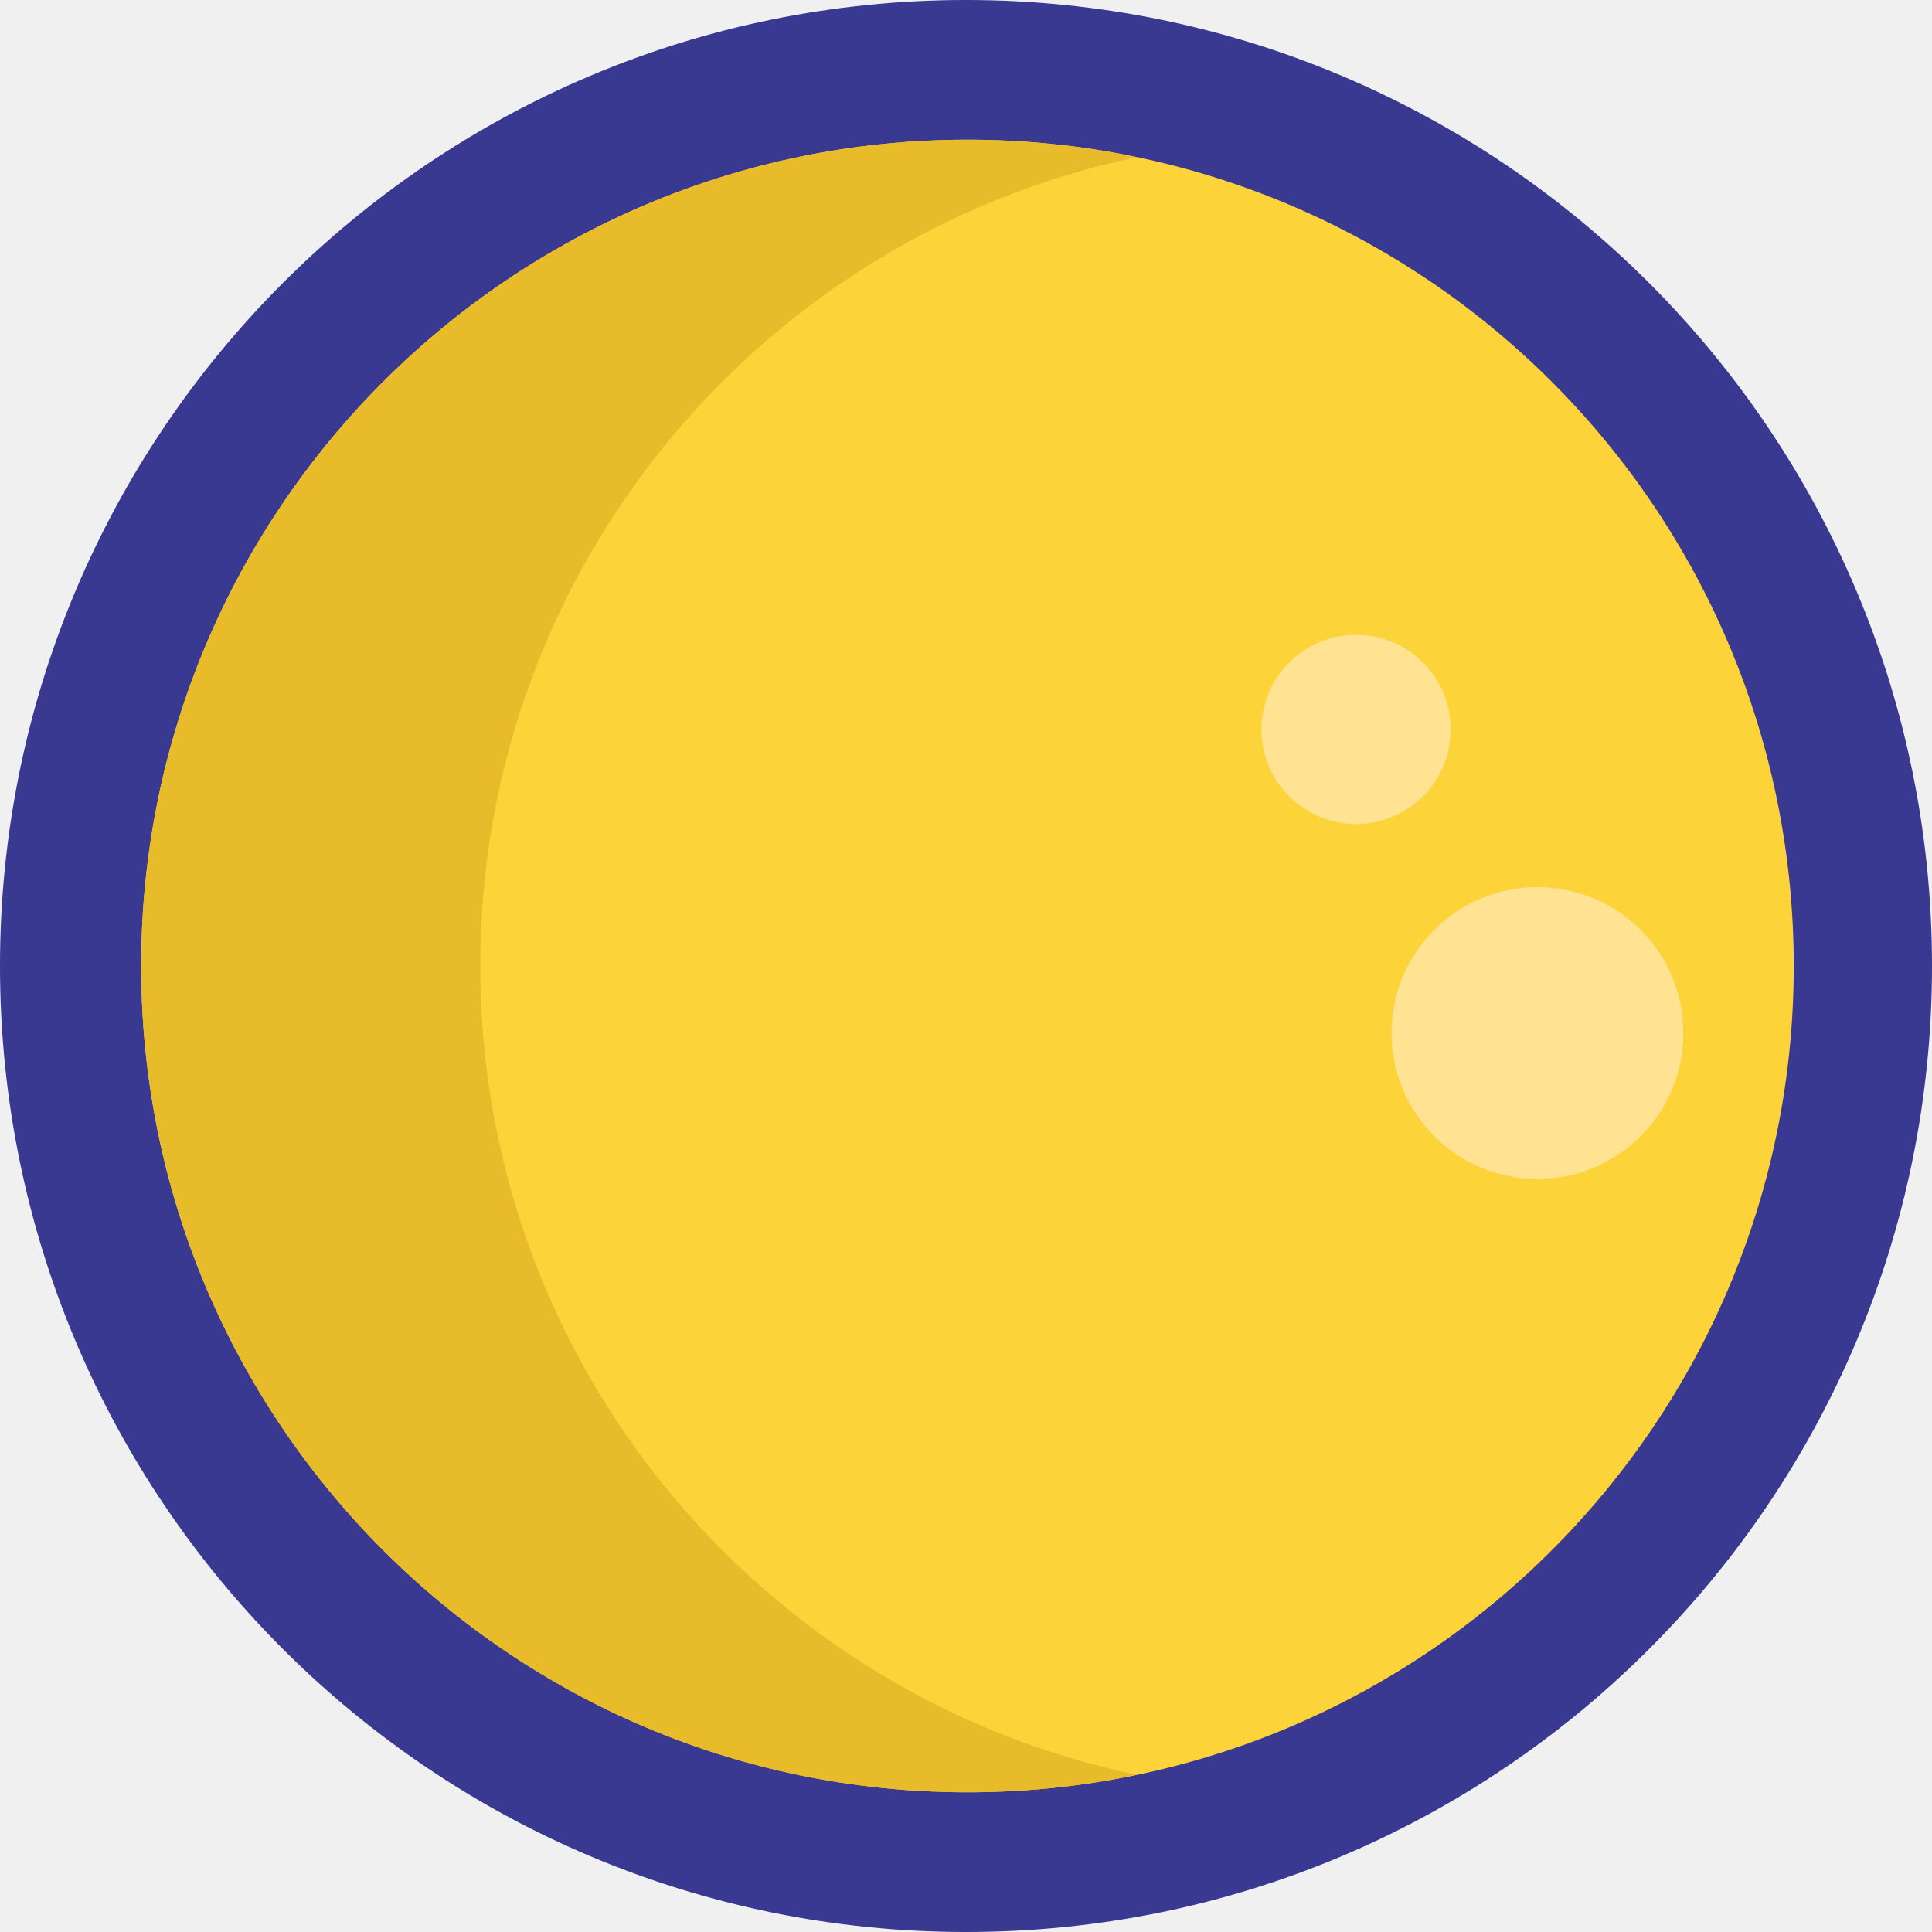
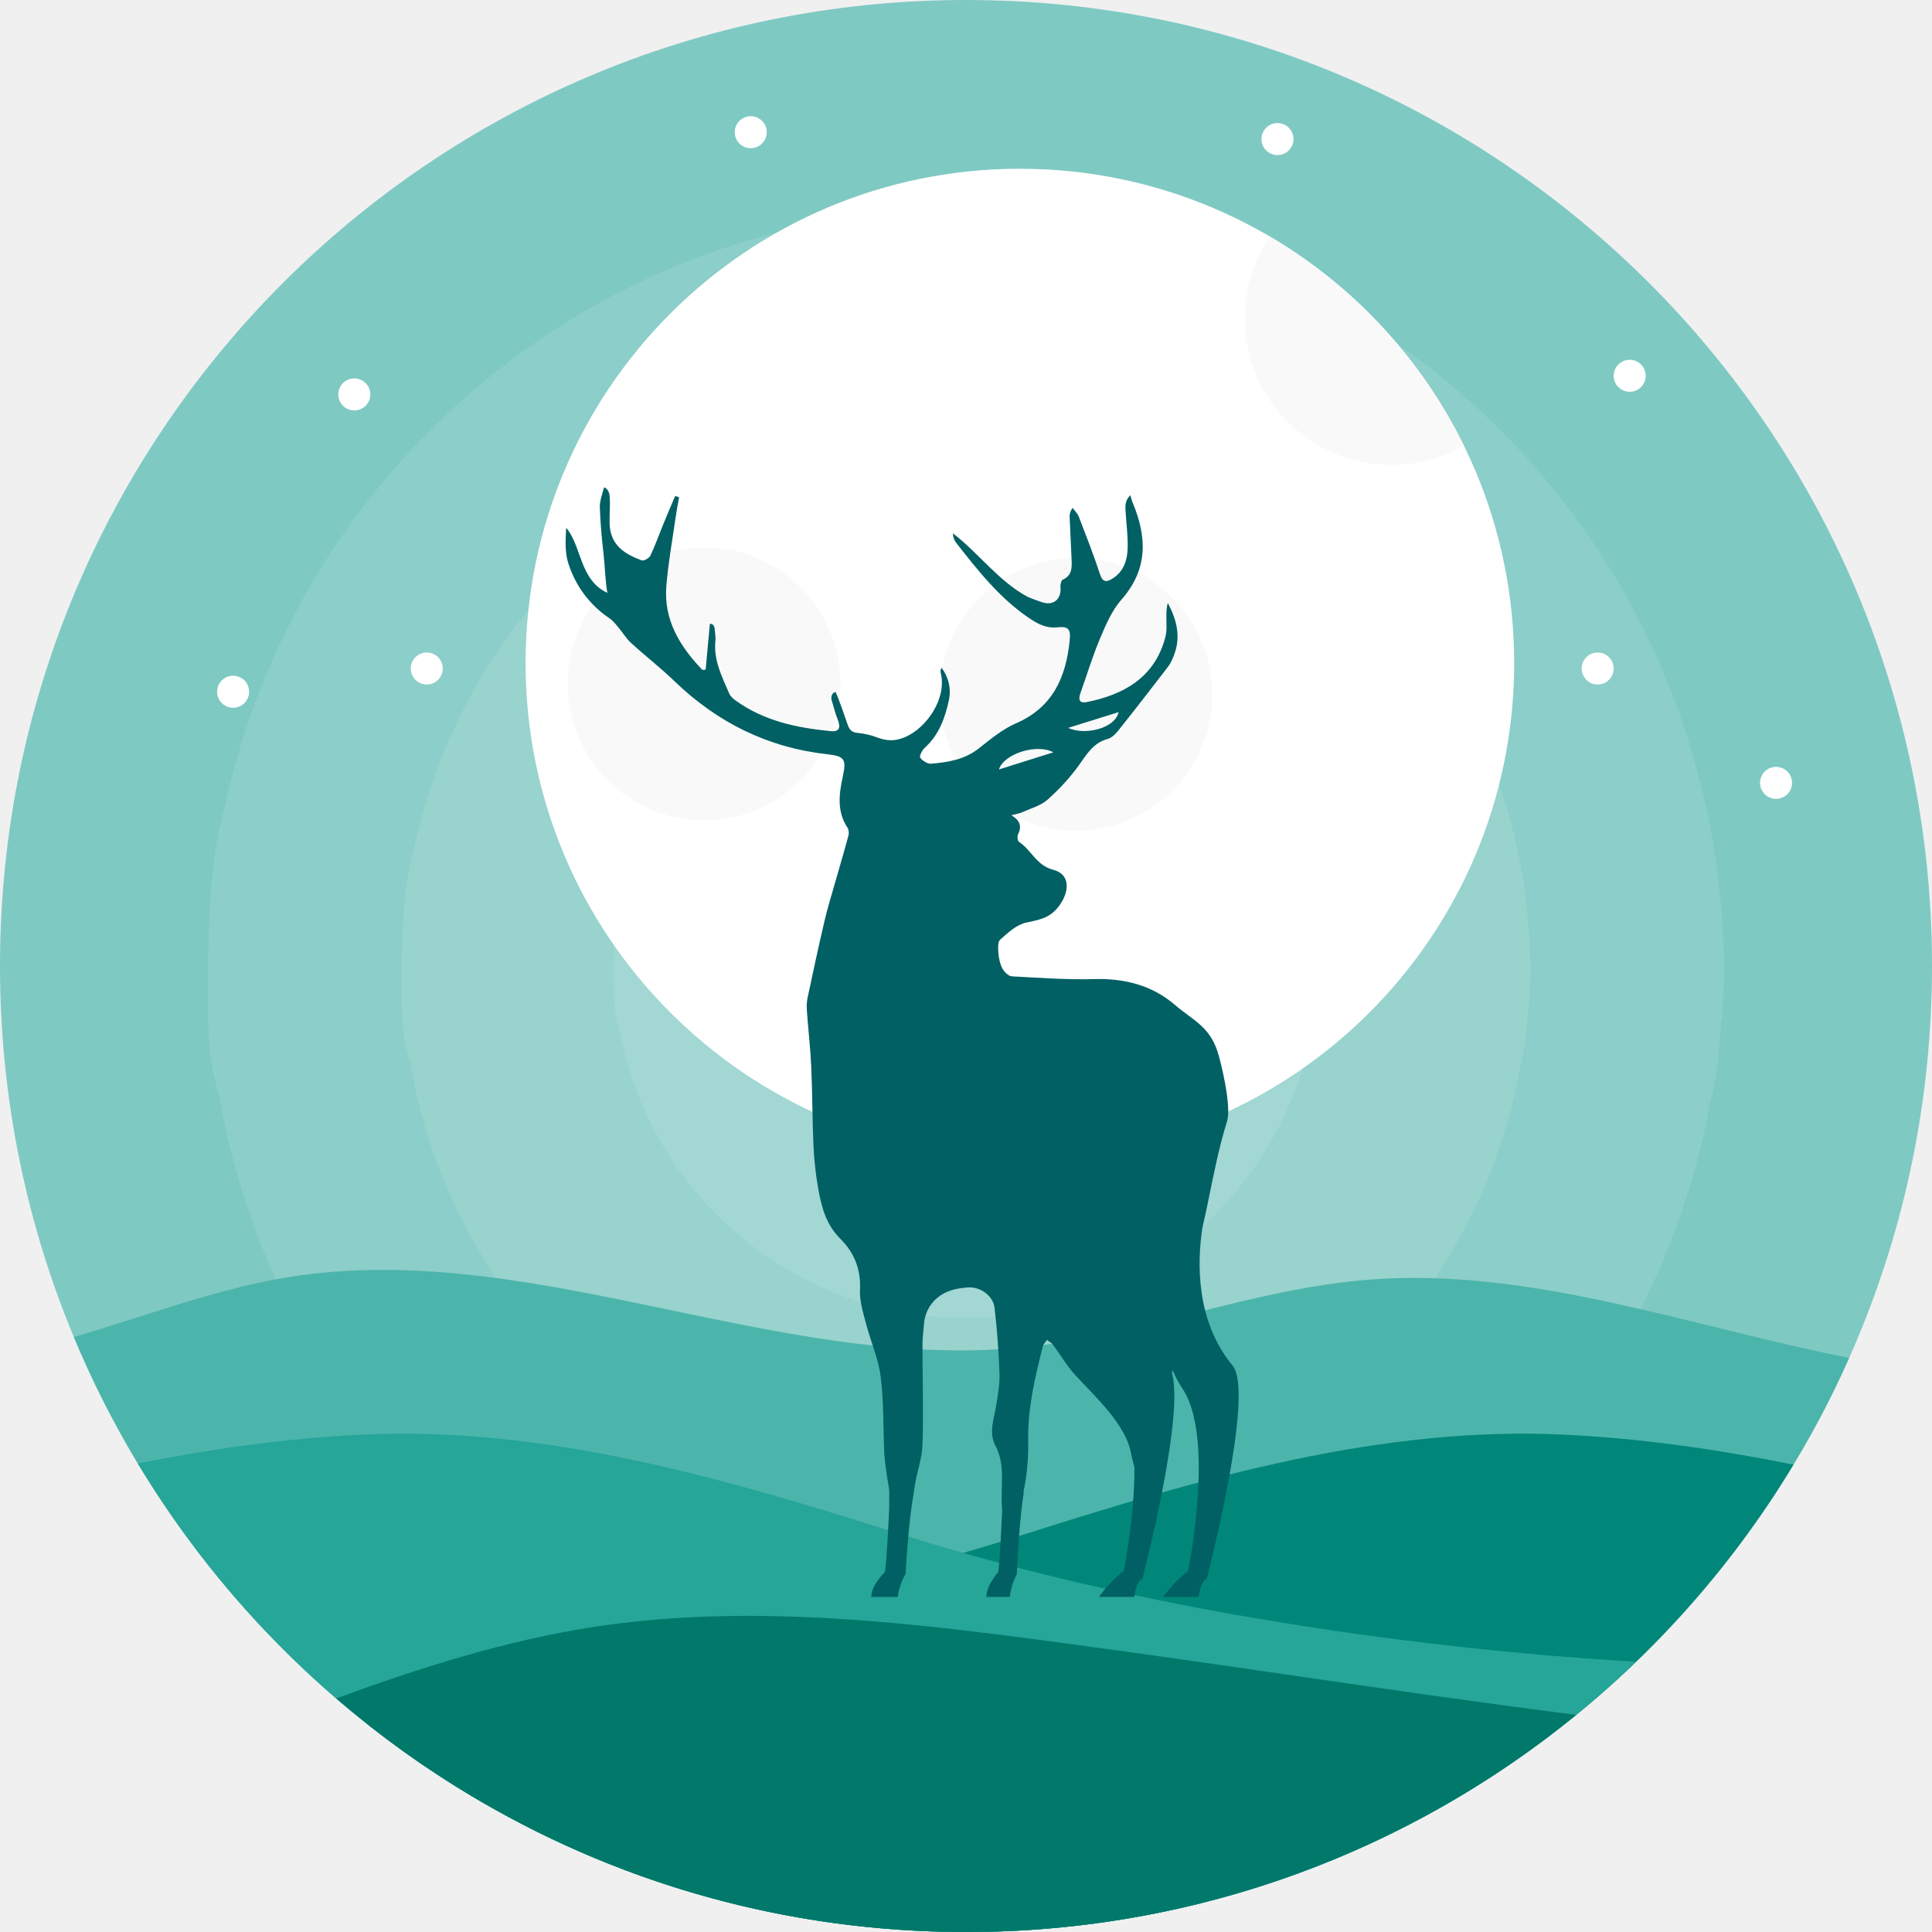
- <svg xmlns="http://www.w3.org/2000/svg" height="512pt" viewBox="0 0 512 512" width="512pt">
-   <path d="m512 256c0 141.387-114.613 256-256 256s-256-114.613-256-256 114.613-256 256-256 256 114.613 256 256zm0 0" fill="#393991" />
-   <path d="m475.363 256c0 120.938-98.039 218.977-218.977 218.977s-218.973-98.039-218.973-218.977 98.035-218.977 218.973-218.977 218.977 98.039 218.977 218.977zm0 0" fill="#fdd33a" />
-   <path d="m127.273 256c0-105.535 74.66-193.625 174.043-214.352-14.5-3.027-29.527-4.625-44.93-4.625-120.938 0-218.973 98.039-218.973 218.977s98.035 218.977 218.973 218.977c15.402 0 30.43-1.598 44.93-4.625-99.379-20.727-174.043-108.816-174.043-214.352zm0 0" fill="#e8bb2a" />
-   <g fill="#ffe292">
-     <path d="m446.105 273.762c0 21.355-17.309 38.664-38.66 38.664-21.352 0-38.664-17.309-38.664-38.664 0-21.352 17.312-38.66 38.664-38.66 21.352 0 38.66 17.309 38.66 38.66zm0 0" />
-     <path d="m384.457 193.305c0 13.852-11.227 25.078-25.078 25.078-13.852 0-25.078-11.227-25.078-25.078 0-13.848 11.227-25.074 25.078-25.074 13.852 0 25.078 11.227 25.078 25.074zm0 0" />
+ <svg xmlns="http://www.w3.org/2000/svg" version="1.1" id="Layer_1" x="0px" y="0px" viewBox="0 0 512 512" style="enable-background:new 0 0 512 512;" xml:space="preserve">
+   <g>
+     <path style="fill:#7FC9C3;" d="M256,0c141.386,0,256,114.614,256,256c0,141.386-114.614,256-256,256C114.614,512,0,397.386,0,256   C0,114.614,114.614,0,256,0z" />
+     <path style="fill:#8CCEC9;" d="M55.137,262.157l0.007,4.964c0.028,12.601,0.98,15.368,2.746,22.881l0.133-0.016   c15.132,88.67,88.418,157.494,179.222,165.827l0.758,0.071c1.198,0.098,2.403,0.197,3.608,0.284l1.594,0.101   c1.029,0.071,2.05,0.123,3.084,0.178c0.661,0.03,1.333,0.04,2,0.076c0.923,0.025,1.835,0.069,2.758,0.096   c1.065,0.018,2.13,0.025,3.198,0.034c0.52,0.011,1.049,0.02,1.566,0.02l0.231-0.005c1.51,0,3.017-0.025,4.508-0.05l0.719-0.016   c1.422-0.046,2.831-0.099,4.237-0.165l1.203-0.055c1.25-0.073,2.511-0.154,3.756-0.243l1.769-0.137   c0.82-0.071,1.628-0.142,2.439-0.22c90.015-8.392,162.767-76.221,178.607-163.864c1.926-7.523,1.947-9.87,2.916-21.793h0.009   l0.218-0.007l0,0h0.005c0.03-0.758,0.046-1.5,0.059-2.249v-0.057v-0.055v-0.048v-0.117v-0.055v-0.048l0,0v-0.059v-0.057v-0.16   v-0.057V267.1v-0.05v-0.057h0.002v-0.059v-0.053v-0.053v-0.059v-0.055v-0.052v-0.055c1.265-14.96-0.687-39.545-5.765-58.564   l-0.266-1.02C428.598,119.871,349.744,55.323,255.812,55.323c-96.206,0-176.589,67.715-196.127,158.082h-0.002   c-3.227,10.869-4.176,24.707-4.437,36.632c-0.062,1.986-0.101,3.974-0.101,5.965v0.38   C55.137,258.414,55.137,260.343,55.137,262.157z" />
+     <path style="fill:#98D3CE;" d="M106.454,260.584l0.005,3.694c0.02,9.382,0.731,11.442,2.046,17.036l0.098-0.011   c11.266,66.018,65.831,117.256,133.436,123.462l0.566,0.053c0.891,0.073,1.787,0.146,2.685,0.21l1.186,0.076   c0.765,0.053,1.528,0.092,2.295,0.133c0.493,0.023,0.992,0.03,1.489,0.057c0.687,0.018,1.368,0.051,2.055,0.071   c0.792,0.014,1.585,0.02,2.379,0.025c0.387,0.009,0.781,0.016,1.166,0.016l0.174-0.002c1.122,0,2.245-0.018,3.356-0.039   l0.536-0.011c1.058-0.035,2.107-0.074,3.154-0.124l0.893-0.042c0.932-0.055,1.872-0.114,2.799-0.181l1.314-0.101   c0.612-0.053,1.212-0.106,1.817-0.165c67.016-6.247,121.183-56.746,132.978-122.001c1.434-5.598,1.45-7.346,2.169-16.224h0.007   l0.162-0.005l0,0h0.005c0.02-0.566,0.032-1.118,0.044-1.674v-0.044v-0.039v-0.037v-0.087v-0.041v-0.037l0,0v-0.044v-0.044v-0.119   v-0.044v-0.041v-0.037v-0.041h0.003v-0.044v-0.042v-0.039v-0.044v-0.041v-0.039v-0.042c0.939-11.137-0.514-29.442-4.293-43.602   l-0.197-0.76c-16.277-64.884-74.986-112.941-144.921-112.941c-71.627,0-131.472,50.416-146.02,117.694h-0.003   c-2.402,8.092-3.108,18.396-3.303,27.274c-0.046,1.477-0.076,2.957-0.076,4.442v0.282   C106.454,257.795,106.454,259.234,106.454,260.584z" />
+     <path style="fill:#A2D7D3;" d="M162.611,258.861l0.005,2.309c0.012,5.857,0.454,7.144,1.276,10.637l0.062-0.007   c7.035,41.226,41.11,73.224,83.328,77.1l0.352,0.032c0.557,0.046,1.118,0.092,1.677,0.133l0.742,0.046   c0.477,0.034,0.953,0.057,1.434,0.082c0.307,0.016,0.619,0.02,0.93,0.037c0.428,0.011,0.852,0.032,1.281,0.044   c0.497,0.009,0.992,0.013,1.488,0.016c0.241,0.007,0.486,0.009,0.726,0.009h0.11c0.701,0,1.402-0.012,2.094-0.025l0.336-0.007   c0.66-0.02,1.315-0.046,1.97-0.075l0.557-0.028c0.584-0.034,1.169-0.071,1.748-0.112l0.822-0.065   c0.382-0.032,0.756-0.064,1.134-0.1c41.852-3.903,75.678-35.439,83.042-76.189c0.896-3.497,0.905-4.588,1.356-10.131h0.005   l0.101-0.005l0,0h0.002c0.014-0.353,0.02-0.696,0.028-1.045v-0.028v-0.025v-0.023v-0.053v-0.027v-0.023l0,0v-0.025v-0.028v-0.076   v-0.025v-0.028v-0.022v-0.026h0.002v-0.027v-0.025v-0.026v-0.027v-0.026v-0.025v-0.025c0.586-6.954-0.32-18.385-2.682-27.228   l-0.124-0.474c-10.163-40.519-46.827-70.531-90.5-70.531c-44.729,0-82.102,31.485-91.187,73.499l0,0   c-1.5,5.054-1.942,11.487-2.063,17.031c-0.028,0.923-0.046,1.849-0.046,2.774v0.177   C162.611,257.12,162.611,258.018,162.611,258.861z" />
  </g>
+   <path style="fill:#FFFFFF;" d="M270.277,44.72c72.347,0,130.994,58.647,130.994,130.994s-58.647,130.994-130.994,130.994  S139.283,248.06,139.283,175.713S197.93,44.72,270.277,44.72z" />
+   <path style="fill:#F9F9F9;" d="M186.613,145.079c19.963,0,36.146,16.183,36.146,36.146c0,19.966-16.183,36.148-36.146,36.148  c-19.965,0-36.148-16.183-36.148-36.148C150.464,161.262,166.648,145.079,186.613,145.079z" />
+   <path style="fill:#4CB5AB;" d="M490.04,359.859c-42.118-8.315-84.35-24.004-126.921-20.762c-31.357,2.389-61.197,14.985-92.5,18.021  c-66.073,6.4-131.908-30.145-197.2-18.147c-17.757,3.264-35.869,10.077-53.839,15.358C58.129,446.909,149.456,512,256,512  C360.409,512,450.205,449.488,490.04,359.859z" />
+   <path style="fill:#F9F9F9;" d="M285.123,147.871c19.963,0,36.146,16.183,36.146,36.146c0,19.966-16.183,36.148-36.146,36.148  c-19.965,0-36.148-16.183-36.148-36.148C248.974,164.055,265.158,147.871,285.123,147.871z" />
+   <g>
+     <path style="fill:#00877A;" d="M97.878,437.722c0,0,73.029,0.795,174.294-31.333c46.369-14.713,93.697-28.523,142.302-26.194   c20.405,0.976,40.707,3.896,60.821,7.949C430.472,462.371,349.036,512,256,512c-59.68,0-114.588-20.423-158.121-54.659V437.722z" />
+     <path style="fill:#26A599;" d="M433.585,440.372c-32.573-1.846-116.21-8.826-195.502-33.983   c-46.369-14.713-93.698-28.523-142.302-26.194c-19.876,0.951-39.653,3.745-59.258,7.637C81.306,462.232,162.836,512,256,512   C324.966,512,387.555,484.718,433.585,440.372z" />
+     <path style="fill:#00786A;" d="M417.693,454.466c-51.006-6.489-102.162-14.827-151.921-21.124   c-35.96-4.551-72.53-7.692-108.36-2.192c-23.413,3.594-46.028,10.8-68.318,18.955C133.91,488.676,192.229,512,256,512   C317.327,512,373.608,490.425,417.693,454.466z" />
+     <path style="fill:#006064;" d="M326.661,361.914c-9.824-11.861-9.394-27.41-8.033-36.405c0.561-2.437,1.072-4.87,1.572-7.291   l0.002-0.007h-0.002c1.448-7.042,2.794-14.03,4.977-21.044c1.269-4.079-1.667-15.982-2.595-18.718   c-2.222-6.565-6.649-8.201-11.185-12.118c-6.191-5.353-13.654-7.077-21.381-6.864c-7.284,0.201-14.595-0.335-21.882-0.733   c-0.868-0.048-1.956-1.115-2.437-1.986c-0.636-1.155-0.964-2.563-1.079-3.89c-0.109-1.301-0.286-3.191,0.443-3.844   c2.052-1.846,4.389-3.994,6.926-4.526c3.484-0.731,6.315-1.175,8.734-4.48c2.784-3.803,2.921-8.345-1.574-9.494   c-4.529-1.159-5.836-5.303-9.123-7.426c-0.371-0.241-0.491-1.459-0.231-1.977c1.019-2.038,0.609-3.624-1.752-5.064   c1.3-0.346,2.102-0.452,2.808-0.772c2.304-1.047,4.952-1.748,6.773-3.365c3.127-2.776,6.036-5.924,8.454-9.33   c2.041-2.875,3.734-5.737,7.442-6.741c1.052-0.284,2.064-1.25,2.783-2.155c4.474-5.621,8.878-11.3,13.251-17.003   c0.657-0.857,1.113-1.899,1.517-2.919c1.942-4.915,0.809-9.492-1.579-13.929c-0.38,1.147-0.357,2.275-0.384,3.397   c-0.042,1.812,0.201,3.704-0.231,5.422c-2.792,11.103-11.405,15.494-20.815,17.4c-2.114,0.426-2.327-0.735-1.713-2.439   c1.734-4.826,3.204-9.756,5.2-14.469c1.516-3.588,3.129-7.383,5.651-10.246c7.144-8.104,6.769-16.706,2.897-25.87   c-0.243-0.574-0.364-1.205-0.543-1.81c-1.544,1.583-1.326,3.095-1.264,4.21c0.185,3.375,0.681,6.758,0.545,10.118   c-0.126,3.041-1.113,5.958-3.963,7.755c-1.624,1.029-2.632,1.114-3.381-1.182c-1.674-5.129-3.656-10.157-5.596-15.194   c-0.334-0.863-1.083-1.567-1.64-2.343c-0.708,1.031-0.82,1.729-0.79,2.424c0.156,3.75,0.367,7.497,0.52,11.249   c0.09,2.135,0.172,4.24-2.331,5.353c-0.435,0.195-0.687,1.354-0.623,2.032c0.297,3.173-1.913,5-4.95,3.935   c-1.033-0.364-2.708-0.939-3.709-1.39c-7.79-4.188-12.924-11.529-19.848-16.866c0.046,1.049,0.353,1.862,0.864,2.515   c5.701,7.273,11.402,14.543,19.154,19.842c2.302,1.575,4.614,2.879,7.608,2.575c2.941-0.3,3.635,0.384,3.335,3.419   c-0.965,9.752-4.446,17.78-14.253,22.029c-3.596,1.56-6.771,4.231-9.907,6.691c-3.739,2.932-8.104,3.617-12.553,3.997   c-0.962,0.085-2.315-0.767-2.914-1.601c-0.288-0.401,0.543-2.009,1.248-2.648c3.731-3.39,5.333-7.829,6.347-12.53   c0.669-3.105-0.018-6.037-1.917-8.654c-0.257,0.456-0.346,0.9-0.243,1.294c1.743,6.725-3.667,14.704-9.58,17.155   c-2.481,1.028-4.705,1.003-7.154,0.059c-1.667-0.644-3.479-1.058-5.261-1.23c-1.533-0.151-2.139-0.749-2.655-2.183   c-0.886-2.467-2.107-6.295-3.22-8.677c-0.348,0.14-1.191,0.365-1.097,1.929c0.561,1.839,1.015,3.72,1.713,5.509   c0.77,1.967,0.424,3.17-1.86,2.952c-9.018-0.873-17.755-2.696-25.291-8.168c-0.648-0.47-1.331-1.093-1.635-1.803   c-1.906-4.442-4.18-8.791-3.665-13.897c0.119-1.186-0.151-2.412-0.24-3.622c-0.355-0.996-0.825-0.921-1.226-0.95   c-0.378,3.764-0.735,8.389-1.111,12.151c-0.289,0.023-0.58,0.044-0.869,0.065c-5.921-6.19-10.292-13.18-9.556-22.245   c0.486-5.997,1.574-11.945,2.422-17.91c0.265-1.878,0.634-3.743,0.955-5.612c-0.346-0.107-0.692-0.216-1.04-0.323   c-1.079,2.561-2.176,5.11-3.227,7.683c-1.109,2.701-2.068,5.47-3.326,8.097c-0.323,0.676-1.736,1.487-2.3,1.281   c-4.549-1.663-8.342-4.075-8.512-9.707c-0.082-2.788,0.245-4.81-0.023-7.591c-0.226-1.525-1.2-2-1.427-2.075   c-0.408,1.356-1.198,3.823-1.149,5.161c0.149,4.192,0.497,8.383,0.998,12.55c0.305,2.534,0.479,7.765,1.017,10.271   c-7.435-3.431-6.824-12.507-10.935-17.246c-0.179,3.289-0.364,6.626,0.617,9.575c1.97,5.937,5.596,10.864,10.894,14.435   c0.878,0.594,1.576,1.484,2.273,2.309c1.161,1.374,2.094,2.985,3.406,4.185c3.768,3.45,7.829,6.584,11.499,10.13   c11.401,11.006,24.824,17.644,40.618,19.392c4.531,0.501,4.984,1.386,4.004,5.903c-0.996,4.593-1.614,9.231,1.242,13.54   c0.35,0.529,0.431,1.446,0.261,2.082c-1.084,4.039-2.282,8.045-3.422,12.067c-0.996,3.512-2.089,7-2.921,10.553   c-1.599,6.826-3.069,13.679-4.524,20.538c-0.238,1.132-0.22,2.348-0.135,3.507c0.355,4.915,0.923,9.815,1.143,14.735   c0.309,6.932,0.268,13.879,0.587,20.808c0.171,3.739,0.584,7.493,1.227,11.179c0.866,4.955,2.069,9.703,5.944,13.535   c3.596,3.557,5.438,8.028,5.16,13.418c-0.151,2.925,0.802,5.963,1.556,8.872c1.233,4.765,3.326,9.389,3.93,14.216   c0.852,6.766,0.625,13.666,0.965,20.503c0.114,2.273,0.549,4.531,0.845,6.792c0.154,1.175,0.472,2.348,0.47,3.516   c-0.007,1.436-0.022,2.87-0.044,4.306c-0.206,4.464-0.696,14.419-1.12,16.641c0,0-3.608,3.436-3.608,6.597h7.007   c0,0,0.332-3.298,2.064-6.047c0,0,0.745-14.136,2.217-21.603l-0.032,0.009c0.074-0.454,0.142-0.907,0.202-1.368   c0.49-3.793,1.986-7.504,2.108-11.284c0.286-8.858-0.009-17.739-0.005-26.606c0-1.91,0.302-3.818,0.428-5.729   c0.142-2.114,1.814-8.587,10.734-9.305c3.543-0.692,7.506,1.755,7.932,5.278c0.701,5.802,1.104,11.652,1.312,17.496   c0.099,2.788-0.44,5.617-0.868,8.404c-0.55,3.582-2.077,7.195-0.19,10.734c2.842,5.333,1.177,11.206,1.771,16.983   c-0.202,4.556-0.665,14.253-1.029,16.44c0,0-3.145,3.436-3.145,6.597h6.183c0,0,0.357-3.298,1.867-6.047   c0,0,0.387-9.417,1.227-16.939c0.069-0.032,0.133-0.067,0.177-0.099c0-0.011-0.071-0.022-0.16-0.041   c0.183-1.64,0.389-3.191,0.618-4.524l-0.137,0.05c0.659-3.14,1.404-7.474,1.301-13.991c-0.137-8.59,1.816-16.676,3.88-24.824   c0.156-0.621,0.71-1.138,1.079-1.704c0.543,0.421,1.214,0.749,1.61,1.283c1.965,2.632,3.619,5.541,5.82,7.951   c5.261,5.757,13.455,13.038,14.872,20.893c0.179,0.987,0.589,2.442,0.894,3.764c0.011,13.51-2.817,27.313-2.817,27.313   c-3.849,2.976-6.595,6.915-6.595,6.915h9.343c0.824-4.947,2.164-4.719,2.164-4.719s1.59-6.084,3.392-14.286l0.101,0.103   c0.078-0.481,0.133-0.934,0.177-1.377c2.925-13.517,6.219-31.99,4.173-39.016c0.048-0.295,0.099-0.578,0.144-0.847   c0.754,1.775,1.643,3.454,2.673,4.994c8.695,12.967,1.466,48.233,1.466,48.233c-3.849,2.976-6.595,6.915-6.595,6.915h9.343   c0.824-4.947,2.164-4.719,2.164-4.719S332.667,369.161,326.661,361.914z M296.448,188.722L296.448,188.722   c-0.996,4.403-9.028,6.219-13.377,4.176C287.436,191.537,291.8,190.174,296.448,188.722z M279.149,199.376L279.149,199.376   c-4.643,1.461-9.291,2.923-14.42,4.537C266.047,199.729,274.781,196.984,279.149,199.376z" />
+   </g>
+   <path style="fill:#F9F9F9;" d="M387.951,118.109c-5.669,3.234-12.229,5.085-19.223,5.085c-21.447,0-38.832-17.386-38.832-38.833  c0-8.026,2.439-15.487,6.613-21.678C358.631,75.675,376.601,94.971,387.951,118.109z" />
+   <path style="fill:#FFFFFF;" d="M93.897,100.285c2.343,0,4.242,1.899,4.242,4.242s-1.899,4.242-4.242,4.242s-4.242-1.899-4.242-4.242  S91.554,100.285,93.897,100.285z M470.672,203.224c2.344,0,4.242,1.899,4.242,4.242c0,2.343-1.899,4.242-4.242,4.242  c-2.343,0-4.242-1.899-4.242-4.242C466.43,205.123,468.329,203.224,470.672,203.224z M61.778,179.079  c2.343,0,4.242,1.899,4.242,4.242c0,2.344-1.899,4.242-4.242,4.242s-4.242-1.899-4.242-4.242  C57.536,180.977,59.435,179.079,61.778,179.079z M431.885,95.345c2.343,0,4.242,1.899,4.242,4.242s-1.899,4.242-4.242,4.242  s-4.242-1.899-4.242-4.242S429.542,95.345,431.885,95.345z M423.401,172.921c2.343,0,4.242,1.899,4.242,4.242  s-1.899,4.242-4.242,4.242c-2.344,0-4.242-1.899-4.242-4.242S421.057,172.921,423.401,172.921z M338.547,32.614  c2.343,0,4.242,1.899,4.242,4.242s-1.899,4.242-4.242,4.242c-2.344,0-4.242-1.899-4.242-4.242S336.203,32.614,338.547,32.614z   M198.952,30.793c2.343,0,4.242,1.899,4.242,4.242s-1.899,4.242-4.242,4.242s-4.242-1.899-4.242-4.242  S196.609,30.793,198.952,30.793z M113.097,172.921c2.343,0,4.242,1.899,4.242,4.242s-1.899,4.242-4.242,4.242  s-4.242-1.899-4.242-4.242S110.754,172.921,113.097,172.921z" />
+   <g>
+ </g>
+   <g>
+ </g>
+   <g>
+ </g>
+   <g>
+ </g>
+   <g>
+ </g>
+   <g>
+ </g>
+   <g>
+ </g>
+   <g>
+ </g>
+   <g>
+ </g>
+   <g>
+ </g>
+   <g>
+ </g>
+   <g>
+ </g>
+   <g>
+ </g>
+   <g>
+ </g>
+   <g>
+ </g>
</svg>
